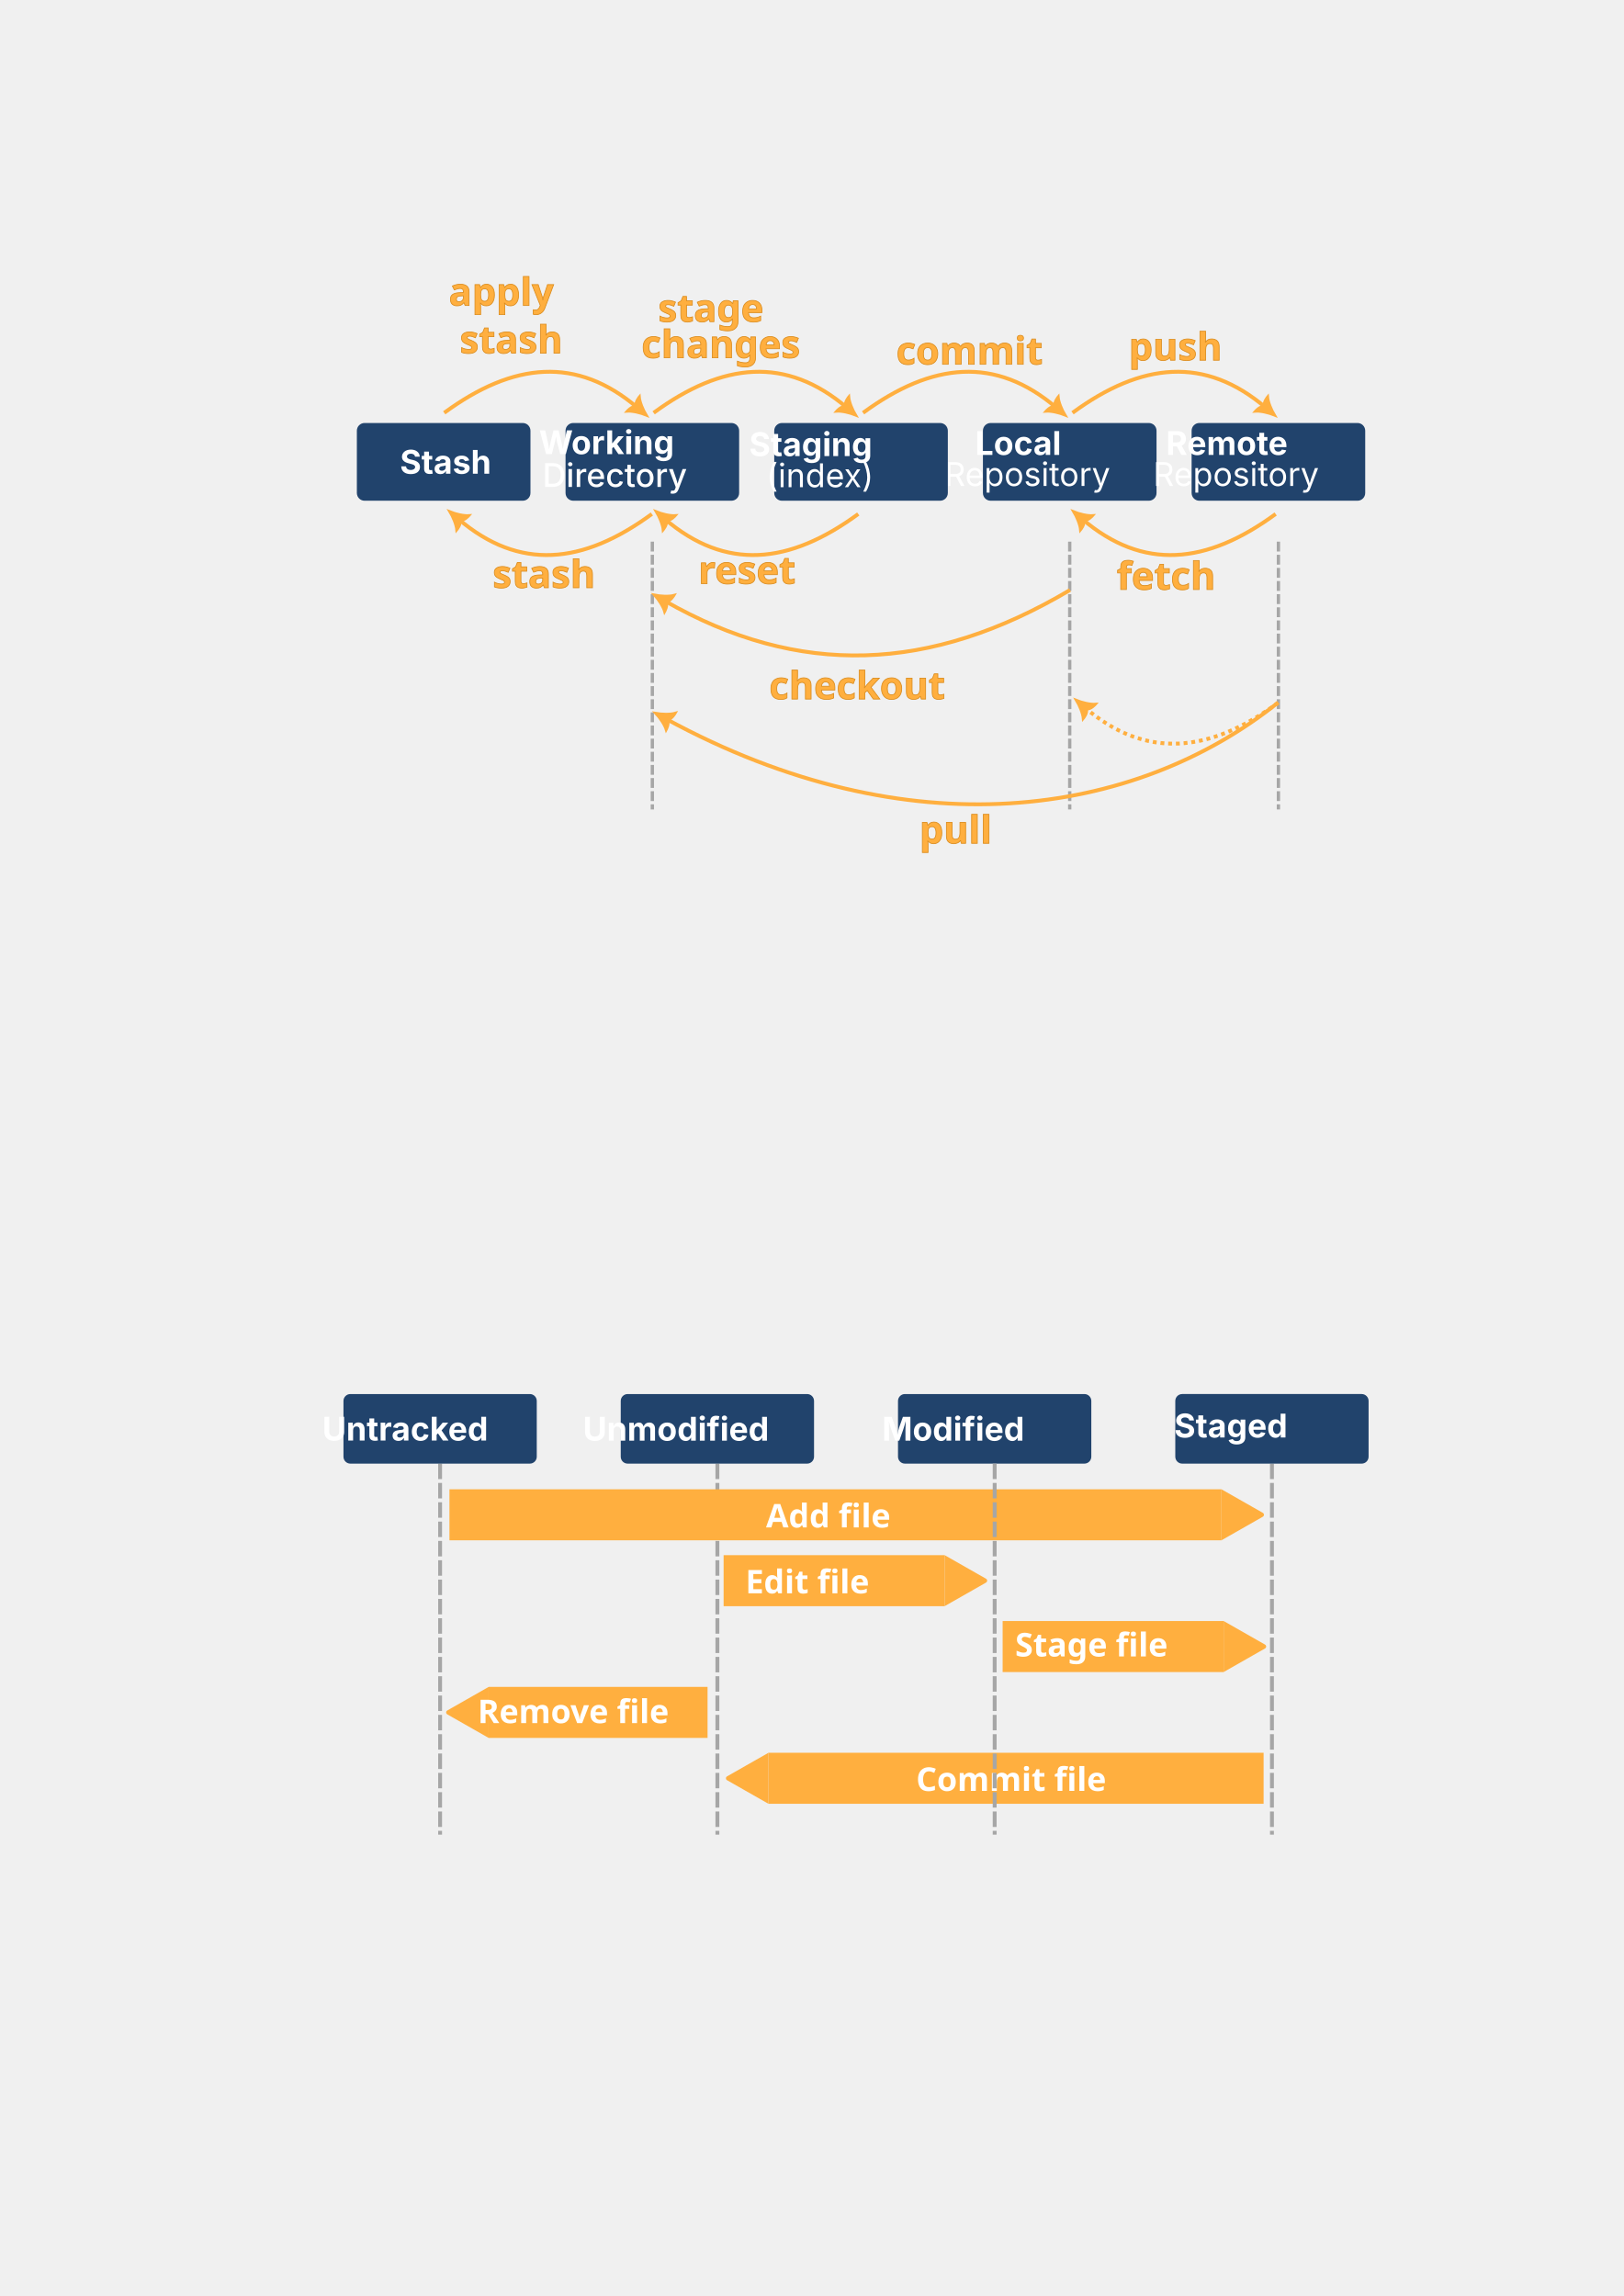
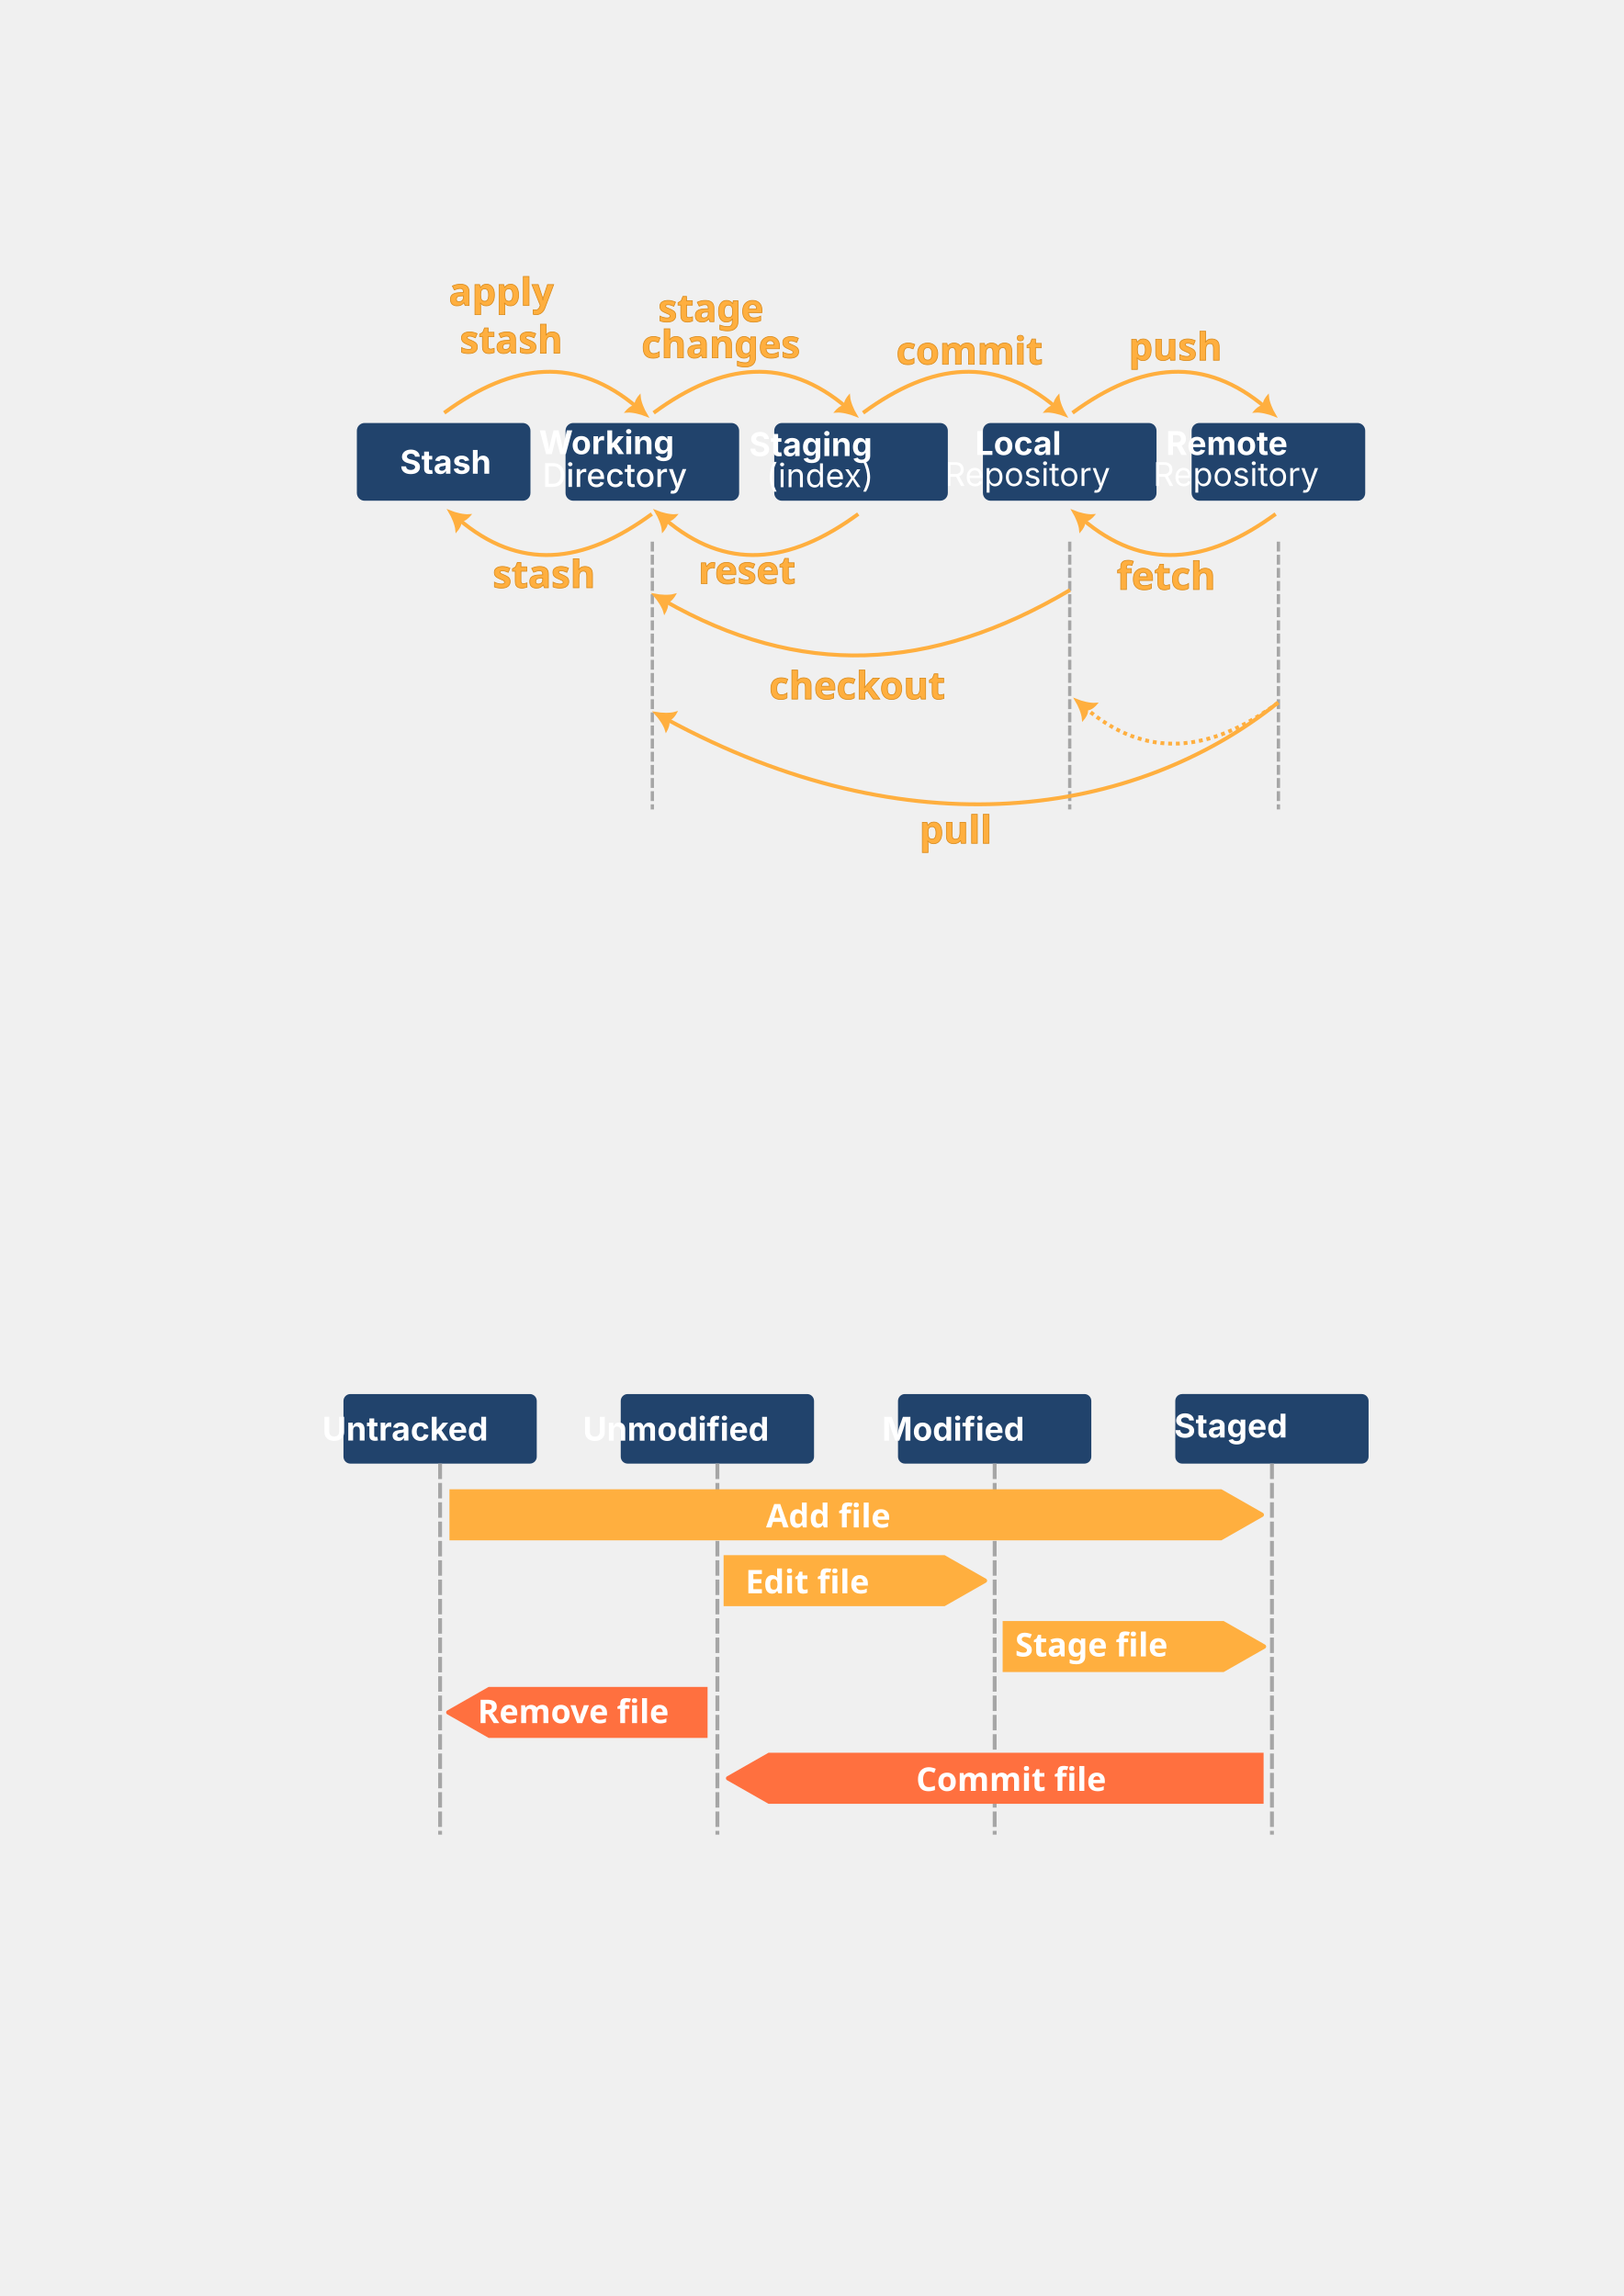
<svg xmlns="http://www.w3.org/2000/svg" width="210mm" height="297mm" viewBox="0 0 210 297" version="1.1" id="svg1">
  <defs id="defs1">
    <marker style="overflow:visible" id="ArrowTriangleStylized" refX="0" refY="0" orient="auto-start-reverse" markerWidth="1" markerHeight="1" viewBox="0 0 1 1" preserveAspectRatio="xMidYMid">
      <path transform="scale(0.5)" style="fill:context-stroke;fill-rule:evenodd;stroke:context-stroke;stroke-width:1pt" d="m 6,0 c -3,1 -7,3 -9,5 0,0 0,-4 2,-5 -2,-1 -2,-5 -2,-5 2,2 6,4 9,5 z" id="path4" />
    </marker>
    <marker style="overflow:visible" id="ArrowTriangleStylized-4" refX="0" refY="0" orient="auto-start-reverse" markerWidth="1" markerHeight="1" viewBox="0 0 1 1" preserveAspectRatio="xMidYMid">
      <path transform="scale(0.5)" style="fill:context-stroke;fill-rule:evenodd;stroke:context-stroke;stroke-width:1pt" d="m 6,0 c -3,1 -7,3 -9,5 0,0 0,-4 2,-5 -2,-1 -2,-5 -2,-5 2,2 6,4 9,5 z" id="path4-1" />
    </marker>
    <marker style="overflow:visible" id="ArrowTriangleStylized-42" refX="0" refY="0" orient="auto-start-reverse" markerWidth="1" markerHeight="1" viewBox="0 0 1 1" preserveAspectRatio="xMidYMid">
      <path transform="scale(0.5)" style="fill:context-stroke;fill-rule:evenodd;stroke:context-stroke;stroke-width:1pt" d="m 6,0 c -3,1 -7,3 -9,5 0,0 0,-4 2,-5 -2,-1 -2,-5 -2,-5 2,2 6,4 9,5 z" id="path4-7" />
    </marker>
    <marker style="overflow:visible" id="ArrowTriangleStylized-4-4" refX="0" refY="0" orient="auto-start-reverse" markerWidth="1" markerHeight="1" viewBox="0 0 1 1" preserveAspectRatio="xMidYMid">
      <path transform="scale(0.5)" style="fill:context-stroke;fill-rule:evenodd;stroke:context-stroke;stroke-width:1pt" d="m 6,0 c -3,1 -7,3 -9,5 0,0 0,-4 2,-5 -2,-1 -2,-5 -2,-5 2,2 6,4 9,5 z" id="path4-1-1" />
    </marker>
    <marker style="overflow:visible" id="ArrowTriangleStylized-42-73" refX="0" refY="0" orient="auto-start-reverse" markerWidth="1" markerHeight="1" viewBox="0 0 1 1" preserveAspectRatio="xMidYMid">
      <path transform="scale(0.5)" style="fill:context-stroke;fill-rule:evenodd;stroke:context-stroke;stroke-width:1pt" d="m 6,0 c -3,1 -7,3 -9,5 0,0 0,-4 2,-5 -2,-1 -2,-5 -2,-5 2,2 6,4 9,5 z" id="path4-7-4" />
    </marker>
    <marker style="overflow:visible" id="ArrowTriangleStylized-6" refX="0" refY="0" orient="auto-start-reverse" markerWidth="1" markerHeight="1" viewBox="0 0 1 1" preserveAspectRatio="xMidYMid">
      <path transform="scale(0.5)" style="fill:context-stroke;fill-rule:evenodd;stroke:context-stroke;stroke-width:1pt" d="m 6,0 c -3,1 -7,3 -9,5 0,0 0,-4 2,-5 -2,-1 -2,-5 -2,-5 2,2 6,4 9,5 z" id="path4-83" />
    </marker>
    <marker style="overflow:visible" id="ArrowTriangleStylized-42-72" refX="0" refY="0" orient="auto-start-reverse" markerWidth="1" markerHeight="1" viewBox="0 0 1 1" preserveAspectRatio="xMidYMid">
      <path transform="scale(0.5)" style="fill:context-stroke;fill-rule:evenodd;stroke:context-stroke;stroke-width:1pt" d="m 6,0 c -3,1 -7,3 -9,5 0,0 0,-4 2,-5 -2,-1 -2,-5 -2,-5 2,2 6,4 9,5 z" id="path4-7-2" />
    </marker>
    <marker style="overflow:visible" id="ArrowTriangleStylized-42-72-8" refX="0" refY="0" orient="auto-start-reverse" markerWidth="1" markerHeight="1" viewBox="0 0 1 1" preserveAspectRatio="xMidYMid">
      <path transform="scale(0.5)" style="fill:context-stroke;fill-rule:evenodd;stroke:context-stroke;stroke-width:1pt" d="m 6,0 c -3,1 -7,3 -9,5 0,0 0,-4 2,-5 -2,-1 -2,-5 -2,-5 2,2 6,4 9,5 z" id="path4-7-2-1" />
    </marker>
    <marker style="overflow:visible" id="ArrowTriangleStylized-42-72-8-5" refX="0" refY="0" orient="auto-start-reverse" markerWidth="1" markerHeight="1" viewBox="0 0 1 1" preserveAspectRatio="xMidYMid">
      <path transform="scale(0.5)" style="fill:context-stroke;fill-rule:evenodd;stroke:context-stroke;stroke-width:1pt" d="m 6,0 c -3,1 -7,3 -9,5 0,0 0,-4 2,-5 -2,-1 -2,-5 -2,-5 2,2 6,4 9,5 z" id="path4-7-2-1-8" />
    </marker>
    <marker style="overflow:visible" id="ArrowTriangleStylized-42-73-5" refX="0" refY="0" orient="auto-start-reverse" markerWidth="1" markerHeight="1" viewBox="0 0 1 1" preserveAspectRatio="xMidYMid">
      <path transform="scale(0.5)" style="fill:context-stroke;fill-rule:evenodd;stroke:context-stroke;stroke-width:1pt" d="m 6,0 c -3,1 -7,3 -9,5 0,0 0,-4 2,-5 -2,-1 -2,-5 -2,-5 2,2 6,4 9,5 z" id="path4-7-4-2" />
    </marker>
  </defs>
  <g id="layer1">
    <rect style="display:none;opacity:1;fill:#ffffff;fill-opacity:1;stroke-width:1.025;stroke-dasharray:none;paint-order:fill markers stroke" id="rect1" width="146.064" height="229.269" x="37.643" y="31.064" />
+     <g id="g2" transform="translate(-7.9375)">
+       <g id="g7-1" transform="translate(-17.71205,97.97392)" style="display:inline">
+         <rect style="display:inline;fill:#21436c;fill-opacity:1;stroke:none;stroke-width:0.632;stroke-linecap:square;paint-order:fill markers stroke" id="rect1-8-1-3-6-7-6-0" width="25" height="9" x="70.071" y="82.984" ry="0.894" transform="translate(0,-0.6311502)" />
+         <text xml:space="preserve" style="font-style:normal;font-variant:normal;font-weight:bold;font-stretch:normal;font-size:4.233px;line-height:0.95;font-family:Inter;-inkscape-font-specification:'Inter Bold';text-align:center;text-anchor:middle;display:inline;stroke-width:0.265" x="80.731" y="186.342" id="text1-52" transform="translate(1.837049,-97.97392)">
+           <tspan style="font-style:normal;font-variant:normal;font-weight:bold;font-stretch:normal;font-size:4.233px;line-height:0.95;font-family:Inter;-inkscape-font-specification:'Inter Bold';text-align:center;text-anchor:middle;fill:#ffffff;fill-opacity:1;stroke-width:0.265" x="80.731" y="186.342" id="tspan2-6">Untracked</tspan>
+         </text>
+       </g>
+       <g id="g5-1" transform="translate(-4.51935,95.72469)" style="display:inline">
+         <rect style="display:inline;fill:#21436c;fill-opacity:1;stroke:none;stroke-width:0.632;stroke-linecap:square;paint-order:fill markers stroke" id="rect1-8-1-3-6-7-6-8" width="25" height="9" x="128.6" y="84.602" ry="0.894" />
+         <text xml:space="preserve" style="font-style:normal;font-variant:normal;font-weight:normal;font-stretch:normal;font-size:4.233px;line-height:0.95;font-family:Inter;-inkscape-font-specification:Inter;text-align:center;text-anchor:middle;stroke-width:0.265" x="141.094" y="90.631" id="text1-2-2">
+           <tspan style="font-style:normal;font-variant:normal;font-weight:bold;font-stretch:normal;font-size:4.233px;line-height:0.95;font-family:Inter;-inkscape-font-specification:'Inter Bold';text-align:center;text-anchor:middle;fill:#ffffff;fill-opacity:1;stroke-width:0.265" x="141.094" y="90.631" id="tspan2-3-2">Modified</tspan>
+         </text>
+       </g>
+       <g id="g4-2" transform="translate(3.454618,96.78118)" style="display:inline">
+         <rect style="display:inline;fill:#21436c;fill-opacity:1;stroke:none;stroke-width:0.632;stroke-linecap:square;paint-order:fill markers stroke" id="rect1-8-1-3-6-7-6-6" width="25" height="9" x="156.488" y="83.545" ry="0.894" />
+         <text xml:space="preserve" style="font-style:normal;font-variant:normal;font-weight:normal;font-stretch:normal;font-size:4.233px;line-height:0.95;font-family:Inter;-inkscape-font-specification:Inter;text-align:center;text-anchor:middle;stroke-width:0.265" x="169.024" y="89.164" id="text1-2-3-6">
+           <tspan style="font-style:normal;font-variant:normal;font-weight:bold;font-stretch:normal;font-size:4.233px;line-height:0.95;font-family:Inter;-inkscape-font-specification:'Inter Bold';text-align:center;text-anchor:middle;fill:#ffffff;fill-opacity:1;stroke-width:0.265" x="169.024" y="89.164" id="tspan2-3-7-5">Staged</tspan>
+         </text>
+       </g>
+       <g id="g6-7" transform="translate(-12.2919,96.87415)" style="display:inline">
+         <rect style="fill:#21436c;fill-opacity:1;stroke:none;stroke-width:0.632;stroke-linecap:square;paint-order:fill markers stroke" id="rect1-8-1-3-6-7-6" width="25" height="9" x="100.512" y="83.453" ry="0.894" />
+         <text xml:space="preserve" style="font-style:normal;font-variant:normal;font-weight:normal;font-stretch:normal;font-size:4.233px;line-height:0.95;font-family:Inter;-inkscape-font-specification:Inter;text-align:center;text-anchor:middle;stroke-width:0.265" x="113.009" y="89.481" id="text1-7-1">
+           <tspan style="font-style:normal;font-variant:normal;font-weight:bold;font-stretch:normal;font-size:4.233px;line-height:0.95;font-family:Inter;-inkscape-font-specification:'Inter Bold';text-align:center;text-anchor:middle;fill:#ffffff;fill-opacity:1;stroke-width:0.265" x="113.009" y="89.481" id="tspan2-5-9">Unmodified</tspan>
+         </text>
+       </g>
+       <g id="g3" transform="translate(7.149667,18.77865)" style="display:none">
+         <path id="path10-2-8-2" transform="matrix(1.58958,0,0,1.568851,-318.1146,-25.34627)" d="m 259.805,156.392 3.368,-1.944 v 4.207 l -3.368,-1.944 a 0.184,0.184 90 0 1 0,-0.318 z" style="display:inline;fill:#ffaf3f;fill-opacity:1;stroke:none;stroke-width:0.2;stroke-linecap:square;paint-order:fill markers stroke" />
+         <rect style="display:inline;fill:#ffaf3f;fill-opacity:1;stroke:none;stroke-width:0.655;stroke-dasharray:none;stroke-opacity:1;paint-order:fill markers stroke" id="rect9-0-4" width="64.038" height="6.6" x="192.508" y="127.22" transform="translate(-92.28782,89.73813)" />
+       </g>
+       <path style="display:inline;fill:none;stroke:#a6a6a6;stroke-width:0.5;stroke-linecap:butt;stroke-linejoin:miter;stroke-dasharray:2, 0.5;stroke-opacity:1;stroke-dashoffset:0" d="M 56.921,189.327 V 237.322" id="path9-1-7" transform="translate(7.9375)" />
+       <path style="display:inline;fill:none;stroke:#a6a6a6;stroke-width:0.5;stroke-linecap:butt;stroke-linejoin:miter;stroke-dasharray:2, 0.5;stroke-opacity:1;stroke-dashoffset:0" d="M 92.782,189.327 V 237.322" id="path9-1-7-8" transform="translate(7.9375)" />
+       <path style="display:inline;fill:none;stroke:#a6a6a6;stroke-width:0.5;stroke-linecap:butt;stroke-linejoin:miter;stroke-dasharray:2, 0.5;stroke-opacity:1;stroke-dashoffset:0" d="M 164.505,189.327 V 237.322" id="path9-1-7-9" transform="translate(7.9375)" />
+       <path style="display:inline;fill:none;stroke:#a6a6a6;stroke-width:0.5;stroke-linecap:butt;stroke-linejoin:miter;stroke-dasharray:2, 0.5;stroke-opacity:1;stroke-dashoffset:0" d="M 128.643,189.327 V 237.322" id="path9-1-7-3" transform="translate(7.9375)" />
+       <g id="g15-3" transform="translate(-128.4767,81.21762)" style="display:inline">
+         <path id="path10-2" style="fill:#ff703f;fill-opacity:1;stroke:none;stroke-width:0.2;stroke-linecap:square;paint-order:fill markers stroke" d="M 263.173 154.447 L 259.805 156.392 A 0.184 0.184 0 0 0 259.805 156.709 L 263.173 158.654 L 280.984 158.654 L 280.984 154.447 L 263.173 154.447 z " transform="matrix(1.58958,0,0,1.568851,-218.721,-105.3134)" />
+         <text xml:space="preserve" style="font-size:4.233px;line-height:1.25;font-family:'JetBrains Mono';-inkscape-font-specification:'JetBrains Mono, Normal';display:inline;stroke-width:0.265" x="198.195" y="141.668" id="text9">
+           <tspan id="tspan9" style="font-style:normal;font-variant:normal;font-weight:600;font-stretch:normal;font-size:4.233px;font-family:'JetBrains Mono';-inkscape-font-specification:'JetBrains Mono Semi-Bold';fill:#ffffff;fill-opacity:1;stroke-width:0.265" x="198.195" y="141.668">Remove file</tspan>
+         </text>
+       </g>
+       <g id="g15-3-3" transform="translate(-92.28782,89.73813)" style="display:inline">
+         <path id="path10-2-8" style="fill:#ff703f;fill-opacity:1;stroke:none;stroke-width:0.2;stroke-linecap:square;paint-order:fill markers stroke" d="M 263.173 154.447 L 259.805 156.392 A 0.184 0.184 0 0 0 259.805 156.71 L 263.173 158.654 L 303.459 158.654 L 303.459 154.447 L 263.173 154.447 z " transform="matrix(1.58958,0,0,1.568851,-218.721,-105.3134)" />
+         <text xml:space="preserve" style="font-size:4.233px;line-height:1.25;font-family:'JetBrains Mono';-inkscape-font-specification:'JetBrains Mono, Normal';display:inline;stroke-width:0.265" x="218.706" y="141.925" id="text9-1">
+           <tspan id="tspan9-2" style="font-style:normal;font-variant:normal;font-weight:600;font-stretch:normal;font-size:4.233px;font-family:'JetBrains Mono';-inkscape-font-specification:'JetBrains Mono Semi-Bold';fill:#ffffff;fill-opacity:1;stroke-width:0.265" x="218.706" y="141.925">Commit file</tspan>
+         </text>
+       </g>
+       <g id="g15-3-0" transform="translate(-105.8693,56.63065)" style="display:inline">
+         <path id="path10-2-9" style="fill:#ffaf3f;fill-opacity:1;stroke:none;stroke-width:0.2;stroke-linecap:square;paint-order:fill markers stroke" d="M 325.986 158.654 L 325.986 154.447 L 263.173 154.447 L 259.805 156.392 A 0.184 0.184 0 0 0 259.805 156.71 L 263.173 158.654 L 325.986 158.654 z " transform="matrix(-1.58958,0,0,-1.568851,690.1156,384.9212)" />
+         <text xml:space="preserve" style="font-size:4.233px;line-height:1.25;font-family:'JetBrains Mono';-inkscape-font-specification:'JetBrains Mono, Normal';display:inline;stroke-width:0.265" x="212.879" y="140.951" id="text9-3">
+           <tspan id="tspan9-7" style="font-style:normal;font-variant:normal;font-weight:600;font-stretch:normal;font-size:4.233px;font-family:'JetBrains Mono';-inkscape-font-specification:'JetBrains Mono Semi-Bold';fill:#ffffff;fill-opacity:1;stroke-width:0.265" x="212.879" y="140.951">Add file</tspan>
+         </text>
+       </g>
+       <g id="g15-3-0-6" transform="translate(-70.4093,65.15116)" style="display:inline">
+         <path id="path10-2-9-0" style="fill:#ffaf3f;fill-opacity:1;stroke:none;stroke-width:0.2;stroke-linecap:square;paint-order:fill markers stroke" d="M 281.155 158.654 L 281.155 154.447 L 263.173 154.447 L 259.805 156.392 A 0.184 0.184 0 0 0 259.805 156.709 L 263.173 158.654 L 281.155 158.654 z " transform="matrix(-1.58958,0,0,-1.568851,618.8528,384.9212)" />
+         <text xml:space="preserve" style="font-size:4.233px;line-height:1.25;font-family:'JetBrains Mono';-inkscape-font-specification:'JetBrains Mono, Normal';display:inline;stroke-width:0.265" x="174.761" y="140.951" id="text9-3-1">
+           <tspan id="tspan9-7-7" style="font-style:normal;font-variant:normal;font-weight:600;font-stretch:normal;font-size:4.233px;font-family:'JetBrains Mono';-inkscape-font-specification:'JetBrains Mono Semi-Bold';fill:#ffffff;fill-opacity:1;stroke-width:0.265" x="174.761" y="140.951">Edit file</tspan>
+         </text>
+       </g>
+       <g id="g15-3-0-6-5" transform="translate(-34.32257,73.67167)" style="display:inline">
+         <path id="path10-2-9-0-9" style="fill:#ffaf3f;fill-opacity:1;stroke:none;stroke-width:0.2;stroke-linecap:square;paint-order:fill markers stroke" d="M 281.154 158.654 L 281.154 154.447 L 263.173 154.447 L 259.805 156.392 A 0.184 0.184 0 0 0 259.805 156.71 L 263.173 158.654 L 281.154 158.654 z " transform="matrix(-1.58958,0,0,-1.568851,618.8528,384.9212)" />
+         <text xml:space="preserve" style="font-size:4.233px;line-height:1.25;font-family:'JetBrains Mono';-inkscape-font-specification:'JetBrains Mono, Normal';display:inline;stroke-width:0.265" x="173.552" y="140.591" id="text9-3-1-8">
+           <tspan id="tspan9-7-7-1" style="font-style:normal;font-variant:normal;font-weight:600;font-stretch:normal;font-size:4.233px;font-family:'JetBrains Mono';-inkscape-font-specification:'JetBrains Mono Semi-Bold';fill:#ffffff;fill-opacity:1;stroke-width:0.265" x="173.552" y="140.591">Stage file</tspan>
+         </text>
+       </g>
+     </g>
    <g id="g1" transform="translate(0,5.291667)">
      <g id="g7" transform="translate(-0.6161051,-33.39694)" style="display:inline">
        <rect style="fill:#21436c;fill-opacity:1;stroke:none;stroke-width:0.633;stroke-linecap:square;paint-order:fill markers stroke" id="rect1-8-1-3-6-9" width="22.452" height="10.056" x="73.76" y="82.821" ry="0.999" />
        <text xml:space="preserve" style="font-weight:500;font-size:4.233px;line-height:0.95;font-family:Roboto;-inkscape-font-specification:'Roboto, Medium';text-align:center;text-anchor:middle;stroke-width:0.265" x="84.871" y="86.853" id="text1">
          <tspan id="tspan1" style="font-style:normal;font-variant:normal;font-weight:bold;font-stretch:normal;font-size:4.233px;line-height:0.95;font-family:Inter;-inkscape-font-specification:'Inter Bold';text-align:center;text-anchor:middle;fill:#ffffff;fill-opacity:1;stroke-width:0.265" x="84.871" y="86.853" dx="0">Working</tspan>
          <tspan style="font-style:normal;font-variant:normal;font-weight:500;font-stretch:normal;font-size:4.233px;line-height:0.95;font-family:Inter;-inkscape-font-specification:'Inter Medium';text-align:center;text-anchor:middle;fill:#ffffff;fill-opacity:1;stroke-width:0.265" x="84.871" y="91.089" id="tspan2">Directory</tspan>
        </text>
      </g>
      <g id="g5" transform="translate(1.194802,-34.15919)" style="display:inline">
        <rect style="fill:#21436c;fill-opacity:1;stroke:none;stroke-width:0.633;stroke-linecap:square;paint-order:fill markers stroke" id="rect1-8-1-3-6" width="22.452" height="10.056" x="125.931" y="83.584" ry="0.999" />
        <text xml:space="preserve" style="font-style:normal;font-variant:normal;font-weight:normal;font-stretch:normal;font-size:4.233px;line-height:0.95;font-family:Inter;-inkscape-font-specification:Inter;text-align:center;text-anchor:middle;stroke-width:0.265" x="137.035" y="87.709" id="text1-2">
          <tspan id="tspan1-3" style="font-style:normal;font-variant:normal;font-weight:bold;font-stretch:normal;font-size:4.233px;line-height:0.95;font-family:Inter;-inkscape-font-specification:'Inter Bold';text-align:center;text-anchor:middle;fill:#ffffff;fill-opacity:1;stroke-width:0.265" x="137.035" y="87.709">Local</tspan>
          <tspan style="font-style:normal;font-variant:normal;font-weight:normal;font-stretch:normal;font-size:4.233px;line-height:0.95;font-family:Inter;-inkscape-font-specification:Inter;text-align:center;text-anchor:middle;fill:#ffffff;fill-opacity:1;stroke-width:0.265" x="137.035" y="91.73" id="tspan2-3">Repository</tspan>
        </text>
      </g>
      <g id="g4" transform="translate(1.808142,-33.12544)" style="display:inline">
        <rect style="fill:#21436c;fill-opacity:1;stroke:none;stroke-width:0.633;stroke-linecap:square;paint-order:fill markers stroke" id="rect1-8-1-3-6-02" width="22.452" height="10.056" x="152.308" y="82.55" ry="0.999" />
        <text xml:space="preserve" style="font-style:normal;font-variant:normal;font-weight:normal;font-stretch:normal;font-size:4.233px;line-height:0.95;font-family:Inter;-inkscape-font-specification:Inter;text-align:center;text-anchor:middle;stroke-width:0.265" x="163.412" y="86.675" id="text1-2-3">
          <tspan id="tspan1-3-8" style="font-style:normal;font-variant:normal;font-weight:bold;font-stretch:normal;font-size:4.233px;line-height:0.95;font-family:Inter;-inkscape-font-specification:'Inter Bold';text-align:center;text-anchor:middle;fill:#ffffff;fill-opacity:1;stroke-width:0.265" x="163.412" y="86.675">Remote</tspan>
          <tspan style="font-style:normal;font-variant:normal;font-weight:normal;font-stretch:normal;font-size:4.233px;line-height:0.95;font-family:Inter;-inkscape-font-specification:Inter;text-align:center;text-anchor:middle;fill:#ffffff;fill-opacity:1;stroke-width:0.265" x="163.412" y="90.697" id="tspan2-3-7">Repository</tspan>
        </text>
      </g>
      <g id="g6" transform="translate(-0.3766976,-34.02809)" style="display:inline">
        <rect style="fill:#21436c;fill-opacity:1;stroke:none;stroke-width:0.633;stroke-linecap:square;paint-order:fill markers stroke" id="rect1-8-1-3-6-7" width="22.452" height="10.056" x="100.512" y="83.453" ry="0.999" />
        <text xml:space="preserve" style="font-style:normal;font-variant:normal;font-weight:normal;font-stretch:normal;font-size:4.233px;line-height:0.95;font-family:Inter;-inkscape-font-specification:Inter;text-align:center;text-anchor:middle;stroke-width:0.265" x="111.774" y="87.731" id="text1-7">
          <tspan id="tspan1-9" style="font-style:normal;font-variant:normal;font-weight:bold;font-stretch:normal;font-size:4.233px;line-height:0.95;font-family:Inter;-inkscape-font-specification:'Inter Bold';text-align:center;text-anchor:middle;fill:#ffffff;fill-opacity:1;stroke-width:0.265" x="111.774" y="87.731">Staging</tspan>
          <tspan style="font-style:normal;font-variant:normal;font-weight:normal;font-stretch:normal;font-size:4.233px;line-height:0.95;font-family:Inter;-inkscape-font-specification:Inter;text-align:center;text-anchor:middle;fill:#ffffff;fill-opacity:1;stroke-width:0.265" x="111.774" y="91.752" id="tspan2-5">(index)</tspan>
        </text>
      </g>
      <g id="g8" transform="translate(-2.425192,-33.44837)" style="display:inline">
        <rect style="fill:#21436c;fill-opacity:1;stroke:none;stroke-width:0.633;stroke-linecap:square;paint-order:fill markers stroke" id="rect1-8-1-3-6-0" width="22.452" height="10.056" x="48.579" y="82.873" ry="0.999" />
        <text xml:space="preserve" style="font-weight:500;font-size:4.233px;line-height:1.25;font-family:Roboto;-inkscape-font-specification:'Roboto, Medium';stroke-width:0.265" x="54.15" y="89.439" id="text1-5">
          <tspan id="tspan1-5" style="font-style:normal;font-variant:normal;font-weight:bold;font-stretch:normal;font-size:4.233px;font-family:Inter;-inkscape-font-specification:'Inter Bold';fill:#ffffff;fill-opacity:1;stroke-width:0.265" x="54.15" y="89.439">Stash</tspan>
        </text>
      </g>
-       <path style="display:inline;fill:none;stroke:#a6a6a6;stroke-width:0.5;stroke-linecap:butt;stroke-linejoin:miter;stroke-dasharray:2, 0.5;stroke-opacity:1;stroke-dashoffset:0" d="M 56.921,189.327 V 237.322" id="path9-1-7" transform="translate(0,-5.291667)" />
-       <path style="display:inline;fill:none;stroke:#a6a6a6;stroke-width:0.5;stroke-linecap:butt;stroke-linejoin:miter;stroke-dasharray:2, 0.5;stroke-opacity:1;stroke-dashoffset:0" d="M 92.782,189.327 V 237.322" id="path9-1-7-8" transform="translate(0,-5.291667)" />
-       <path style="display:inline;fill:none;stroke:#a6a6a6;stroke-width:0.5;stroke-linecap:butt;stroke-linejoin:miter;stroke-dasharray:2, 0.5;stroke-opacity:1;stroke-dashoffset:0" d="M 164.505,189.327 V 237.322" id="path9-1-7-9" transform="translate(0,-5.291667)" />
      <path style="display:inline;fill:none;stroke:#a6a6a6;stroke-width:0.425;stroke-linecap:butt;stroke-linejoin:miter;stroke-dasharray:1.274, 0.425;stroke-dashoffset:0;stroke-opacity:1" d="M 165.342,70.064 V 104.707" id="path9-1-7-9-9" transform="translate(0,-5.291667)" />
      <path style="display:inline;fill:none;stroke:#a6a6a6;stroke-width:0.425;stroke-linecap:butt;stroke-linejoin:miter;stroke-dasharray:1.274, 0.425;stroke-dashoffset:0;stroke-opacity:1" d="M 138.352,70.064 V 104.707" id="path9-1-7-9-9-5" transform="translate(0,-5.291667)" />
      <path style="display:inline;fill:none;stroke:#a6a6a6;stroke-width:0.425;stroke-linecap:butt;stroke-linejoin:miter;stroke-dasharray:1.274, 0.425;stroke-dashoffset:0;stroke-opacity:1" d="M 84.37,70.064 V 104.707" id="path9-1-7-9-9-5-9" transform="translate(0,-5.291667)" />
      <path style="display:inline;fill:none;stroke:#ffaf3f;stroke-width:0.5;stroke-linecap:butt;stroke-linejoin:miter;stroke-dasharray:none;stroke-opacity:1;marker-end:url(#ArrowTriangleStylized)" d="m 84.538,48.109 c 8.947,-6.561 17.161,-7.347 25.006,-0.658" id="path8" />
      <path style="display:inline;fill:none;stroke:#ffaf3f;stroke-width:0.5;stroke-linecap:butt;stroke-linejoin:miter;stroke-dasharray:none;stroke-opacity:1;marker-end:url(#ArrowTriangleStylized-42)" d="m 84.307,61.196 c -8.947,6.561 -17.161,7.347 -25.006,0.658" id="path8-9" />
      <path style="display:inline;fill:none;stroke:#ffaf3f;stroke-width:0.5;stroke-linecap:butt;stroke-linejoin:miter;stroke-dasharray:none;stroke-opacity:1;marker-end:url(#ArrowTriangleStylized-42-72)" d="m 111.003,61.196 c -8.947,6.561 -17.161,7.347 -25.006,0.658" id="path8-9-89" />
      <path style="display:inline;fill:none;stroke:#ffaf3f;stroke-width:0.5;stroke-linecap:butt;stroke-linejoin:miter;stroke-dasharray:none;stroke-opacity:1;marker-end:url(#ArrowTriangleStylized-4)" d="m 111.624,48.109 c 8.947,-6.561 17.161,-7.347 25.006,-0.658" id="path8-3" />
      <text xml:space="preserve" style="font-size:4.939px;line-height:1.25;font-family:'JetBrains Mono';-inkscape-font-specification:'JetBrains Mono, Normal';display:inline;fill:#ffaf3f;fill-opacity:1;stroke:#db8c1d;stroke-width:0.1;stroke-dasharray:none;stroke-opacity:1" x="99.49" y="85.136" id="text10">
        <tspan id="tspan10" style="font-style:normal;font-variant:normal;font-weight:600;font-stretch:normal;font-family:'JetBrains Mono';-inkscape-font-specification:'JetBrains Mono Semi-Bold';fill:#ffaf3f;fill-opacity:1;stroke:#db8c1d;stroke-width:0.1;stroke-dasharray:none;stroke-opacity:1" x="99.49" y="85.136">checkout</tspan>
      </text>
      <text xml:space="preserve" style="font-size:4.939px;line-height:1.25;font-family:'JetBrains Mono';-inkscape-font-specification:'JetBrains Mono, Normal';display:inline;fill:#ffaf3f;fill-opacity:1;stroke:#db8c1d;stroke-width:0.1;stroke-dasharray:none;stroke-opacity:1" x="118.904" y="103.797" id="text10-3">
        <tspan id="tspan10-80" style="font-style:normal;font-variant:normal;font-weight:600;font-stretch:normal;font-family:'JetBrains Mono';-inkscape-font-specification:'JetBrains Mono Semi-Bold';fill:#ffaf3f;fill-opacity:1;stroke:#db8c1d;stroke-width:0.1;stroke-dasharray:none;stroke-opacity:1" x="118.904" y="103.797">pull</tspan>
      </text>
      <text xml:space="preserve" style="font-size:4.939px;line-height:1.25;font-family:'JetBrains Mono';-inkscape-font-specification:'JetBrains Mono, Normal';text-align:center;letter-spacing:0px;word-spacing:0px;text-anchor:middle;display:inline;fill:#ffaf3f;fill-opacity:1;stroke:#db8c1d;stroke-width:0.1;stroke-dasharray:none;stroke-opacity:1" x="97.721" y="34.818" id="text10-0">
        <tspan id="tspan10-1" style="font-style:normal;font-variant:normal;font-weight:600;font-stretch:normal;font-family:'JetBrains Mono';-inkscape-font-specification:'JetBrains Mono Semi-Bold';text-align:center;letter-spacing:0px;word-spacing:0px;text-anchor:middle;fill:#ffaf3f;fill-opacity:1;stroke:#db8c1d;stroke-width:0.1;stroke-dasharray:none;stroke-opacity:1" x="97.721" y="34.818" dx="0" dy="1.5" rotate="0 0 0 0 0 0">stage</tspan>
        <tspan style="font-style:normal;font-variant:normal;font-weight:600;font-stretch:normal;font-family:'JetBrains Mono';-inkscape-font-specification:'JetBrains Mono Semi-Bold';text-align:center;letter-spacing:0px;word-spacing:0px;text-anchor:middle;fill:#ffaf3f;fill-opacity:1;stroke:#db8c1d;stroke-width:0.1;stroke-dasharray:none;stroke-opacity:1" x="97.721" y="40.992" id="tspan11" rotate="0 0 0 0 0 0 0 0">changes</tspan>
      </text>
      <path style="display:inline;fill:none;stroke:#ffaf3f;stroke-width:0.5;stroke-linecap:butt;stroke-linejoin:miter;stroke-dasharray:none;stroke-opacity:1;marker-end:url(#ArrowTriangleStylized-6)" d="m 57.452,48.109 c 8.947,-6.561 17.161,-7.347 25.006,-0.658" id="path8-4" />
      <text xml:space="preserve" style="font-size:4.939px;line-height:1.25;font-family:'JetBrains Mono';-inkscape-font-specification:'JetBrains Mono, Normal';text-align:center;letter-spacing:0px;word-spacing:0px;text-anchor:middle;display:inline;fill:#ffaf3f;fill-opacity:1;stroke:#db8c1d;stroke-width:0.1;stroke-dasharray:none;stroke-opacity:1" x="70.61" y="34.22" id="text10-0-9">
        <tspan id="tspan10-1-9" style="font-style:normal;font-variant:normal;font-weight:600;font-stretch:normal;font-family:'JetBrains Mono';-inkscape-font-specification:'JetBrains Mono Semi-Bold';text-align:center;letter-spacing:0px;word-spacing:0px;text-anchor:middle;fill:#ffaf3f;fill-opacity:1;stroke:#db8c1d;stroke-width:0.1;stroke-dasharray:none;stroke-opacity:1" x="70.61" y="34.22" rotate="0 0 0 0 0 0">apply</tspan>
        <tspan style="font-style:normal;font-variant:normal;font-weight:600;font-stretch:normal;font-family:'JetBrains Mono';-inkscape-font-specification:'JetBrains Mono Semi-Bold';text-align:center;letter-spacing:0px;word-spacing:0px;text-anchor:middle;fill:#ffaf3f;fill-opacity:1;stroke:#db8c1d;stroke-width:0.1;stroke-dasharray:none;stroke-opacity:1" x="70.61" y="40.393" id="tspan11-2" rotate="0 0 0 0 0 0">stash</tspan>
      </text>
      <text xml:space="preserve" style="font-size:4.939px;line-height:1.25;font-family:'JetBrains Mono';-inkscape-font-specification:'JetBrains Mono, Normal';display:inline;fill:#ffaf3f;fill-opacity:1;stroke:#db8c1d;stroke-width:0.1;stroke-dasharray:none;stroke-opacity:1" x="115.917" y="41.831" id="text10-0-1">
        <tspan id="tspan10-1-8" style="font-style:normal;font-variant:normal;font-weight:600;font-stretch:normal;font-family:'JetBrains Mono';-inkscape-font-specification:'JetBrains Mono Semi-Bold';fill:#ffaf3f;fill-opacity:1;stroke:#db8c1d;stroke-width:0.1;stroke-dasharray:none;stroke-opacity:1" x="115.917" y="41.831">commit</tspan>
      </text>
      <path style="display:inline;fill:none;stroke:#ffaf3f;stroke-width:0.5;stroke-linecap:butt;stroke-linejoin:miter;stroke-dasharray:none;stroke-opacity:1;marker-end:url(#ArrowTriangleStylized-4-4)" d="m 138.71,48.109 c 8.947,-6.561 17.161,-7.347 25.006,-0.658" id="path8-3-9" />
      <text xml:space="preserve" style="font-size:4.939px;line-height:1.25;font-family:'JetBrains Mono';-inkscape-font-specification:'JetBrains Mono, Normal';display:inline;fill:#ffaf3f;fill-opacity:1;stroke:#db8c1d;stroke-width:0.1;stroke-dasharray:none;stroke-opacity:1" x="145.978" y="41.302" id="text10-0-1-8">
        <tspan id="tspan10-1-8-8" style="font-style:normal;font-variant:normal;font-weight:600;font-stretch:normal;font-family:'JetBrains Mono';-inkscape-font-specification:'JetBrains Mono Semi-Bold';fill:#ffaf3f;fill-opacity:1;stroke:#db8c1d;stroke-width:0.1;stroke-dasharray:none;stroke-opacity:1" x="145.978" y="41.302">push</tspan>
      </text>
      <text xml:space="preserve" style="font-size:4.939px;line-height:1.25;font-family:'JetBrains Mono';-inkscape-font-specification:'JetBrains Mono, Normal';display:inline;fill:#ffaf3f;fill-opacity:1;stroke:#db8c1d;stroke-width:0.1;stroke-dasharray:none;stroke-opacity:1" x="63.715" y="70.736" id="text10-7">
        <tspan id="tspan10-8" style="font-style:normal;font-variant:normal;font-weight:600;font-stretch:normal;font-family:'JetBrains Mono';-inkscape-font-specification:'JetBrains Mono Semi-Bold';fill:#ffaf3f;fill-opacity:1;stroke:#db8c1d;stroke-width:0.1;stroke-dasharray:none;stroke-opacity:1" x="63.715" y="70.736">stash</tspan>
      </text>
      <text xml:space="preserve" style="font-size:4.939px;line-height:1.25;font-family:'JetBrains Mono';-inkscape-font-specification:'JetBrains Mono, Normal';display:inline;fill:#ffaf3f;fill-opacity:1;stroke:#db8c1d;stroke-width:0.1;stroke-dasharray:none;stroke-opacity:1" x="90.32" y="70.211" id="text10-7-3">
        <tspan id="tspan10-8-7" style="font-style:normal;font-variant:normal;font-weight:600;font-stretch:normal;font-family:'JetBrains Mono';-inkscape-font-specification:'JetBrains Mono Semi-Bold';fill:#ffaf3f;fill-opacity:1;stroke:#db8c1d;stroke-width:0.1;stroke-dasharray:none;stroke-opacity:1" x="90.32" y="70.211">reset</tspan>
      </text>
      <path style="display:inline;fill:none;stroke:#ffaf3f;stroke-width:0.5;stroke-linecap:butt;stroke-linejoin:miter;stroke-dasharray:none;stroke-opacity:1;marker-end:url(#ArrowTriangleStylized-42-72-8)" d="M 138.392,71.029 C 120.314,81.751 103.315,82.372 85.93,72.41" id="path8-9-89-6" />
      <path style="display:inline;fill:none;stroke:#ffaf3f;stroke-width:0.5;stroke-linecap:butt;stroke-linejoin:miter;stroke-dasharray:none;stroke-opacity:1;marker-end:url(#ArrowTriangleStylized-42-72-8-5)" d="M 165.284,85.598 C 146.764,100.41 117.569,104.837 86.101,87.681" id="path8-9-89-6-6" />
      <path style="display:inline;fill:none;stroke:#ffaf3f;stroke-width:0.5;stroke-linecap:butt;stroke-linejoin:miter;stroke-dasharray:none;stroke-opacity:1;marker-end:url(#ArrowTriangleStylized-42-73)" d="m 164.985,61.196 c -8.947,6.561 -17.161,7.347 -25.006,0.658" id="path8-9-5" />
      <path style="display:inline;fill:none;stroke:#ffaf3f;stroke-width:0.5;stroke-linecap:butt;stroke-linejoin:miter;stroke-dasharray:0.5,0.5;stroke-opacity:1;marker-end:url(#ArrowTriangleStylized-42-73-5);stroke-dashoffset:0" d="m 165.338,85.594 c -8.947,6.561 -17.161,7.347 -25.006,0.658" id="path8-9-5-6" />
      <text xml:space="preserve" style="font-size:4.939px;line-height:1.25;font-family:'JetBrains Mono';-inkscape-font-specification:'JetBrains Mono, Normal';display:inline;fill:#ffaf3f;fill-opacity:1;stroke:#db8c1d;stroke-width:0.1;stroke-dasharray:none;stroke-opacity:1" x="144.45" y="70.964" id="text10-7-1">
        <tspan id="tspan10-8-0" style="font-style:normal;font-variant:normal;font-weight:600;font-stretch:normal;font-family:'JetBrains Mono';-inkscape-font-specification:'JetBrains Mono Semi-Bold';fill:#ffaf3f;fill-opacity:1;stroke:#db8c1d;stroke-width:0.1;stroke-dasharray:none;stroke-opacity:1" x="144.45" y="70.964">fetch</tspan>
      </text>
    </g>
-     <g id="g2" transform="translate(-7.9375)">
-       <g id="g7-1" transform="translate(-17.71205,97.97392)" style="display:inline">
-         <rect style="display:inline;fill:#21436c;fill-opacity:1;stroke:none;stroke-width:0.632;stroke-linecap:square;paint-order:fill markers stroke" id="rect1-8-1-3-6-7-6-0" width="25" height="9" x="70.071" y="82.984" ry="0.894" transform="translate(0,-0.6311502)" />
-         <text xml:space="preserve" style="font-style:normal;font-variant:normal;font-weight:bold;font-stretch:normal;font-size:4.233px;line-height:0.95;font-family:Inter;-inkscape-font-specification:'Inter Bold';text-align:center;text-anchor:middle;display:inline;stroke-width:0.265" x="80.731" y="186.342" id="text1-52" transform="translate(1.837049,-97.97392)">
-           <tspan style="font-style:normal;font-variant:normal;font-weight:bold;font-stretch:normal;font-size:4.233px;line-height:0.95;font-family:Inter;-inkscape-font-specification:'Inter Bold';text-align:center;text-anchor:middle;fill:#ffffff;fill-opacity:1;stroke-width:0.265" x="80.731" y="186.342" id="tspan2-6">Untracked</tspan>
-         </text>
-       </g>
-       <g id="g5-1" transform="translate(-4.51935,95.72469)" style="display:inline">
-         <rect style="display:inline;fill:#21436c;fill-opacity:1;stroke:none;stroke-width:0.632;stroke-linecap:square;paint-order:fill markers stroke" id="rect1-8-1-3-6-7-6-8" width="25" height="9" x="128.6" y="84.602" ry="0.894" />
-         <text xml:space="preserve" style="font-style:normal;font-variant:normal;font-weight:normal;font-stretch:normal;font-size:4.233px;line-height:0.95;font-family:Inter;-inkscape-font-specification:Inter;text-align:center;text-anchor:middle;stroke-width:0.265" x="141.094" y="90.631" id="text1-2-2">
-           <tspan style="font-style:normal;font-variant:normal;font-weight:bold;font-stretch:normal;font-size:4.233px;line-height:0.95;font-family:Inter;-inkscape-font-specification:'Inter Bold';text-align:center;text-anchor:middle;fill:#ffffff;fill-opacity:1;stroke-width:0.265" x="141.094" y="90.631" id="tspan2-3-2">Modified</tspan>
-         </text>
-       </g>
-       <g id="g4-2" transform="translate(3.454618,96.78118)" style="display:inline">
-         <rect style="display:inline;fill:#21436c;fill-opacity:1;stroke:none;stroke-width:0.632;stroke-linecap:square;paint-order:fill markers stroke" id="rect1-8-1-3-6-7-6-6" width="25" height="9" x="156.488" y="83.545" ry="0.894" />
-         <text xml:space="preserve" style="font-style:normal;font-variant:normal;font-weight:normal;font-stretch:normal;font-size:4.233px;line-height:0.95;font-family:Inter;-inkscape-font-specification:Inter;text-align:center;text-anchor:middle;stroke-width:0.265" x="169.024" y="89.164" id="text1-2-3-6">
-           <tspan style="font-style:normal;font-variant:normal;font-weight:bold;font-stretch:normal;font-size:4.233px;line-height:0.95;font-family:Inter;-inkscape-font-specification:'Inter Bold';text-align:center;text-anchor:middle;fill:#ffffff;fill-opacity:1;stroke-width:0.265" x="169.024" y="89.164" id="tspan2-3-7-5">Staged</tspan>
-         </text>
-       </g>
-       <g id="g6-7" transform="translate(-12.2919,96.87415)" style="display:inline">
-         <rect style="fill:#21436c;fill-opacity:1;stroke:none;stroke-width:0.632;stroke-linecap:square;paint-order:fill markers stroke" id="rect1-8-1-3-6-7-6" width="25" height="9" x="100.512" y="83.453" ry="0.894" />
-         <text xml:space="preserve" style="font-style:normal;font-variant:normal;font-weight:normal;font-stretch:normal;font-size:4.233px;line-height:0.95;font-family:Inter;-inkscape-font-specification:Inter;text-align:center;text-anchor:middle;stroke-width:0.265" x="113.009" y="89.481" id="text1-7-1">
-           <tspan style="font-style:normal;font-variant:normal;font-weight:bold;font-stretch:normal;font-size:4.233px;line-height:0.95;font-family:Inter;-inkscape-font-specification:'Inter Bold';text-align:center;text-anchor:middle;fill:#ffffff;fill-opacity:1;stroke-width:0.265" x="113.009" y="89.481" id="tspan2-5-9">Unmodified</tspan>
-         </text>
-       </g>
-       <g id="g15-3" transform="translate(-128.4767,81.21762)" style="display:inline">
-         <path id="path10-2" transform="matrix(1.58958,0,0,1.568851,-218.721,-105.3134)" d="m 259.805,156.392 3.368,-1.944 v 4.207 l -3.368,-1.944 a 0.184,0.184 90 0 1 0,-0.318 z" style="fill:#ffaf3f;fill-opacity:1;stroke:none;stroke-width:0.2;stroke-linecap:square;paint-order:fill markers stroke" />
-         <rect style="opacity:1;fill:#ffaf3f;fill-opacity:1;stroke:none;stroke-width:0.435;stroke-dasharray:none;stroke-opacity:1;paint-order:fill markers stroke" id="rect9" width="28.311" height="6.6" x="199.614" y="136.991" />
-         <text xml:space="preserve" style="font-size:4.233px;line-height:1.25;font-family:'JetBrains Mono';-inkscape-font-specification:'JetBrains Mono, Normal';display:inline;stroke-width:0.265" x="198.195" y="141.668" id="text9">
-           <tspan id="tspan9" style="font-style:normal;font-variant:normal;font-weight:600;font-stretch:normal;font-size:4.233px;font-family:'JetBrains Mono';-inkscape-font-specification:'JetBrains Mono Semi-Bold';fill:#ffffff;fill-opacity:1;stroke-width:0.265" x="198.195" y="141.668">Remove file</tspan>
-         </text>
-       </g>
-       <g id="g15-3-3" transform="translate(-92.28782,89.73813)" style="display:inline">
-         <path id="path10-2-8" transform="matrix(1.58958,0,0,1.568851,-218.721,-105.3134)" d="m 259.805,156.392 3.368,-1.944 v 4.207 l -3.368,-1.944 a 0.184,0.184 90 0 1 0,-0.318 z" style="fill:#ffaf3f;fill-opacity:1;stroke:none;stroke-width:0.2;stroke-linecap:square;paint-order:fill markers stroke" />
-         <rect style="opacity:1;fill:#ffaf3f;fill-opacity:1;stroke:none;stroke-width:0.655;stroke-dasharray:none;stroke-opacity:1;paint-order:fill markers stroke" id="rect9-0" width="64.038" height="6.6" x="199.614" y="136.991" />
-         <text xml:space="preserve" style="font-size:4.233px;line-height:1.25;font-family:'JetBrains Mono';-inkscape-font-specification:'JetBrains Mono, Normal';display:inline;stroke-width:0.265" x="218.706" y="141.925" id="text9-1">
-           <tspan id="tspan9-2" style="font-style:normal;font-variant:normal;font-weight:600;font-stretch:normal;font-size:4.233px;font-family:'JetBrains Mono';-inkscape-font-specification:'JetBrains Mono Semi-Bold';fill:#ffffff;fill-opacity:1;stroke-width:0.265" x="218.706" y="141.925">Commit file</tspan>
-         </text>
-       </g>
-       <g id="g15-3-0" transform="translate(-105.8693,56.63065)" style="display:inline">
-         <path id="path10-2-9" transform="matrix(-1.58958,0,0,-1.568851,690.1156,384.9212)" d="m 259.805,156.392 3.368,-1.944 v 4.207 l -3.368,-1.944 a 0.184,0.184 90 0 1 0,-0.318 z" style="fill:#ffaf3f;fill-opacity:1;stroke:none;stroke-width:0.2;stroke-linecap:square;paint-order:fill markers stroke" />
-         <rect style="opacity:1;fill:#ffaf3f;fill-opacity:1;stroke:none;stroke-width:0.818;stroke-dasharray:none;stroke-opacity:1;paint-order:fill markers stroke" id="rect9-7" width="99.846" height="6.6" x="171.935" y="136.017" />
-         <text xml:space="preserve" style="font-size:4.233px;line-height:1.25;font-family:'JetBrains Mono';-inkscape-font-specification:'JetBrains Mono, Normal';display:inline;stroke-width:0.265" x="212.879" y="140.951" id="text9-3">
-           <tspan id="tspan9-7" style="font-style:normal;font-variant:normal;font-weight:600;font-stretch:normal;font-size:4.233px;font-family:'JetBrains Mono';-inkscape-font-specification:'JetBrains Mono Semi-Bold';fill:#ffffff;fill-opacity:1;stroke-width:0.265" x="212.879" y="140.951">Add file</tspan>
-         </text>
-       </g>
-       <g id="g15-3-0-6" transform="translate(-70.4093,65.15116)" style="display:inline">
-         <path id="path10-2-9-0" transform="matrix(-1.58958,0,0,-1.568851,618.8528,384.9212)" d="m 259.805,156.392 3.368,-1.944 v 4.207 l -3.368,-1.944 a 0.184,0.184 90 0 1 0,-0.318 z" style="fill:#ffaf3f;fill-opacity:1;stroke:none;stroke-width:0.2;stroke-linecap:square;paint-order:fill markers stroke" />
-         <rect style="opacity:1;fill:#ffaf3f;fill-opacity:1;stroke:none;stroke-width:0.438;stroke-dasharray:none;stroke-opacity:1;paint-order:fill markers stroke" id="rect9-7-7" width="28.583" height="6.6" x="171.935" y="136.017" />
-         <text xml:space="preserve" style="font-size:4.233px;line-height:1.25;font-family:'JetBrains Mono';-inkscape-font-specification:'JetBrains Mono, Normal';display:inline;stroke-width:0.265" x="174.761" y="140.951" id="text9-3-1">
-           <tspan id="tspan9-7-7" style="font-style:normal;font-variant:normal;font-weight:600;font-stretch:normal;font-size:4.233px;font-family:'JetBrains Mono';-inkscape-font-specification:'JetBrains Mono Semi-Bold';fill:#ffffff;fill-opacity:1;stroke-width:0.265" x="174.761" y="140.951">Edit file</tspan>
-         </text>
-       </g>
-       <g id="g15-3-0-6-5" transform="translate(-34.32257,73.67167)" style="display:inline">
-         <path id="path10-2-9-0-9" transform="matrix(-1.58958,0,0,-1.568851,618.8528,384.9212)" d="m 259.805,156.392 3.368,-1.944 v 4.207 l -3.368,-1.944 a 0.184,0.184 90 0 1 0,-0.318 z" style="fill:#ffaf3f;fill-opacity:1;stroke:none;stroke-width:0.2;stroke-linecap:square;paint-order:fill markers stroke" />
-         <rect style="opacity:1;fill:#ffaf3f;fill-opacity:1;stroke:none;stroke-width:0.438;stroke-dasharray:none;stroke-opacity:1;paint-order:fill markers stroke" id="rect9-7-7-9" width="28.583" height="6.6" x="171.935" y="136.017" />
-         <text xml:space="preserve" style="font-size:4.233px;line-height:1.25;font-family:'JetBrains Mono';-inkscape-font-specification:'JetBrains Mono, Normal';display:inline;stroke-width:0.265" x="173.552" y="140.591" id="text9-3-1-8">
-           <tspan id="tspan9-7-7-1" style="font-style:normal;font-variant:normal;font-weight:600;font-stretch:normal;font-size:4.233px;font-family:'JetBrains Mono';-inkscape-font-specification:'JetBrains Mono Semi-Bold';fill:#ffffff;fill-opacity:1;stroke-width:0.265" x="173.552" y="140.591">Stage file</tspan>
-         </text>
-       </g>
-       <path style="display:inline;fill:none;stroke:#a6a6a6;stroke-width:0.5;stroke-linecap:butt;stroke-linejoin:miter;stroke-dasharray:2, 0.5;stroke-opacity:1;stroke-dashoffset:0" d="M 128.643,189.327 V 237.322" id="path9-1-7-3" transform="translate(7.9375)" />
-     </g>
  </g>
</svg>
